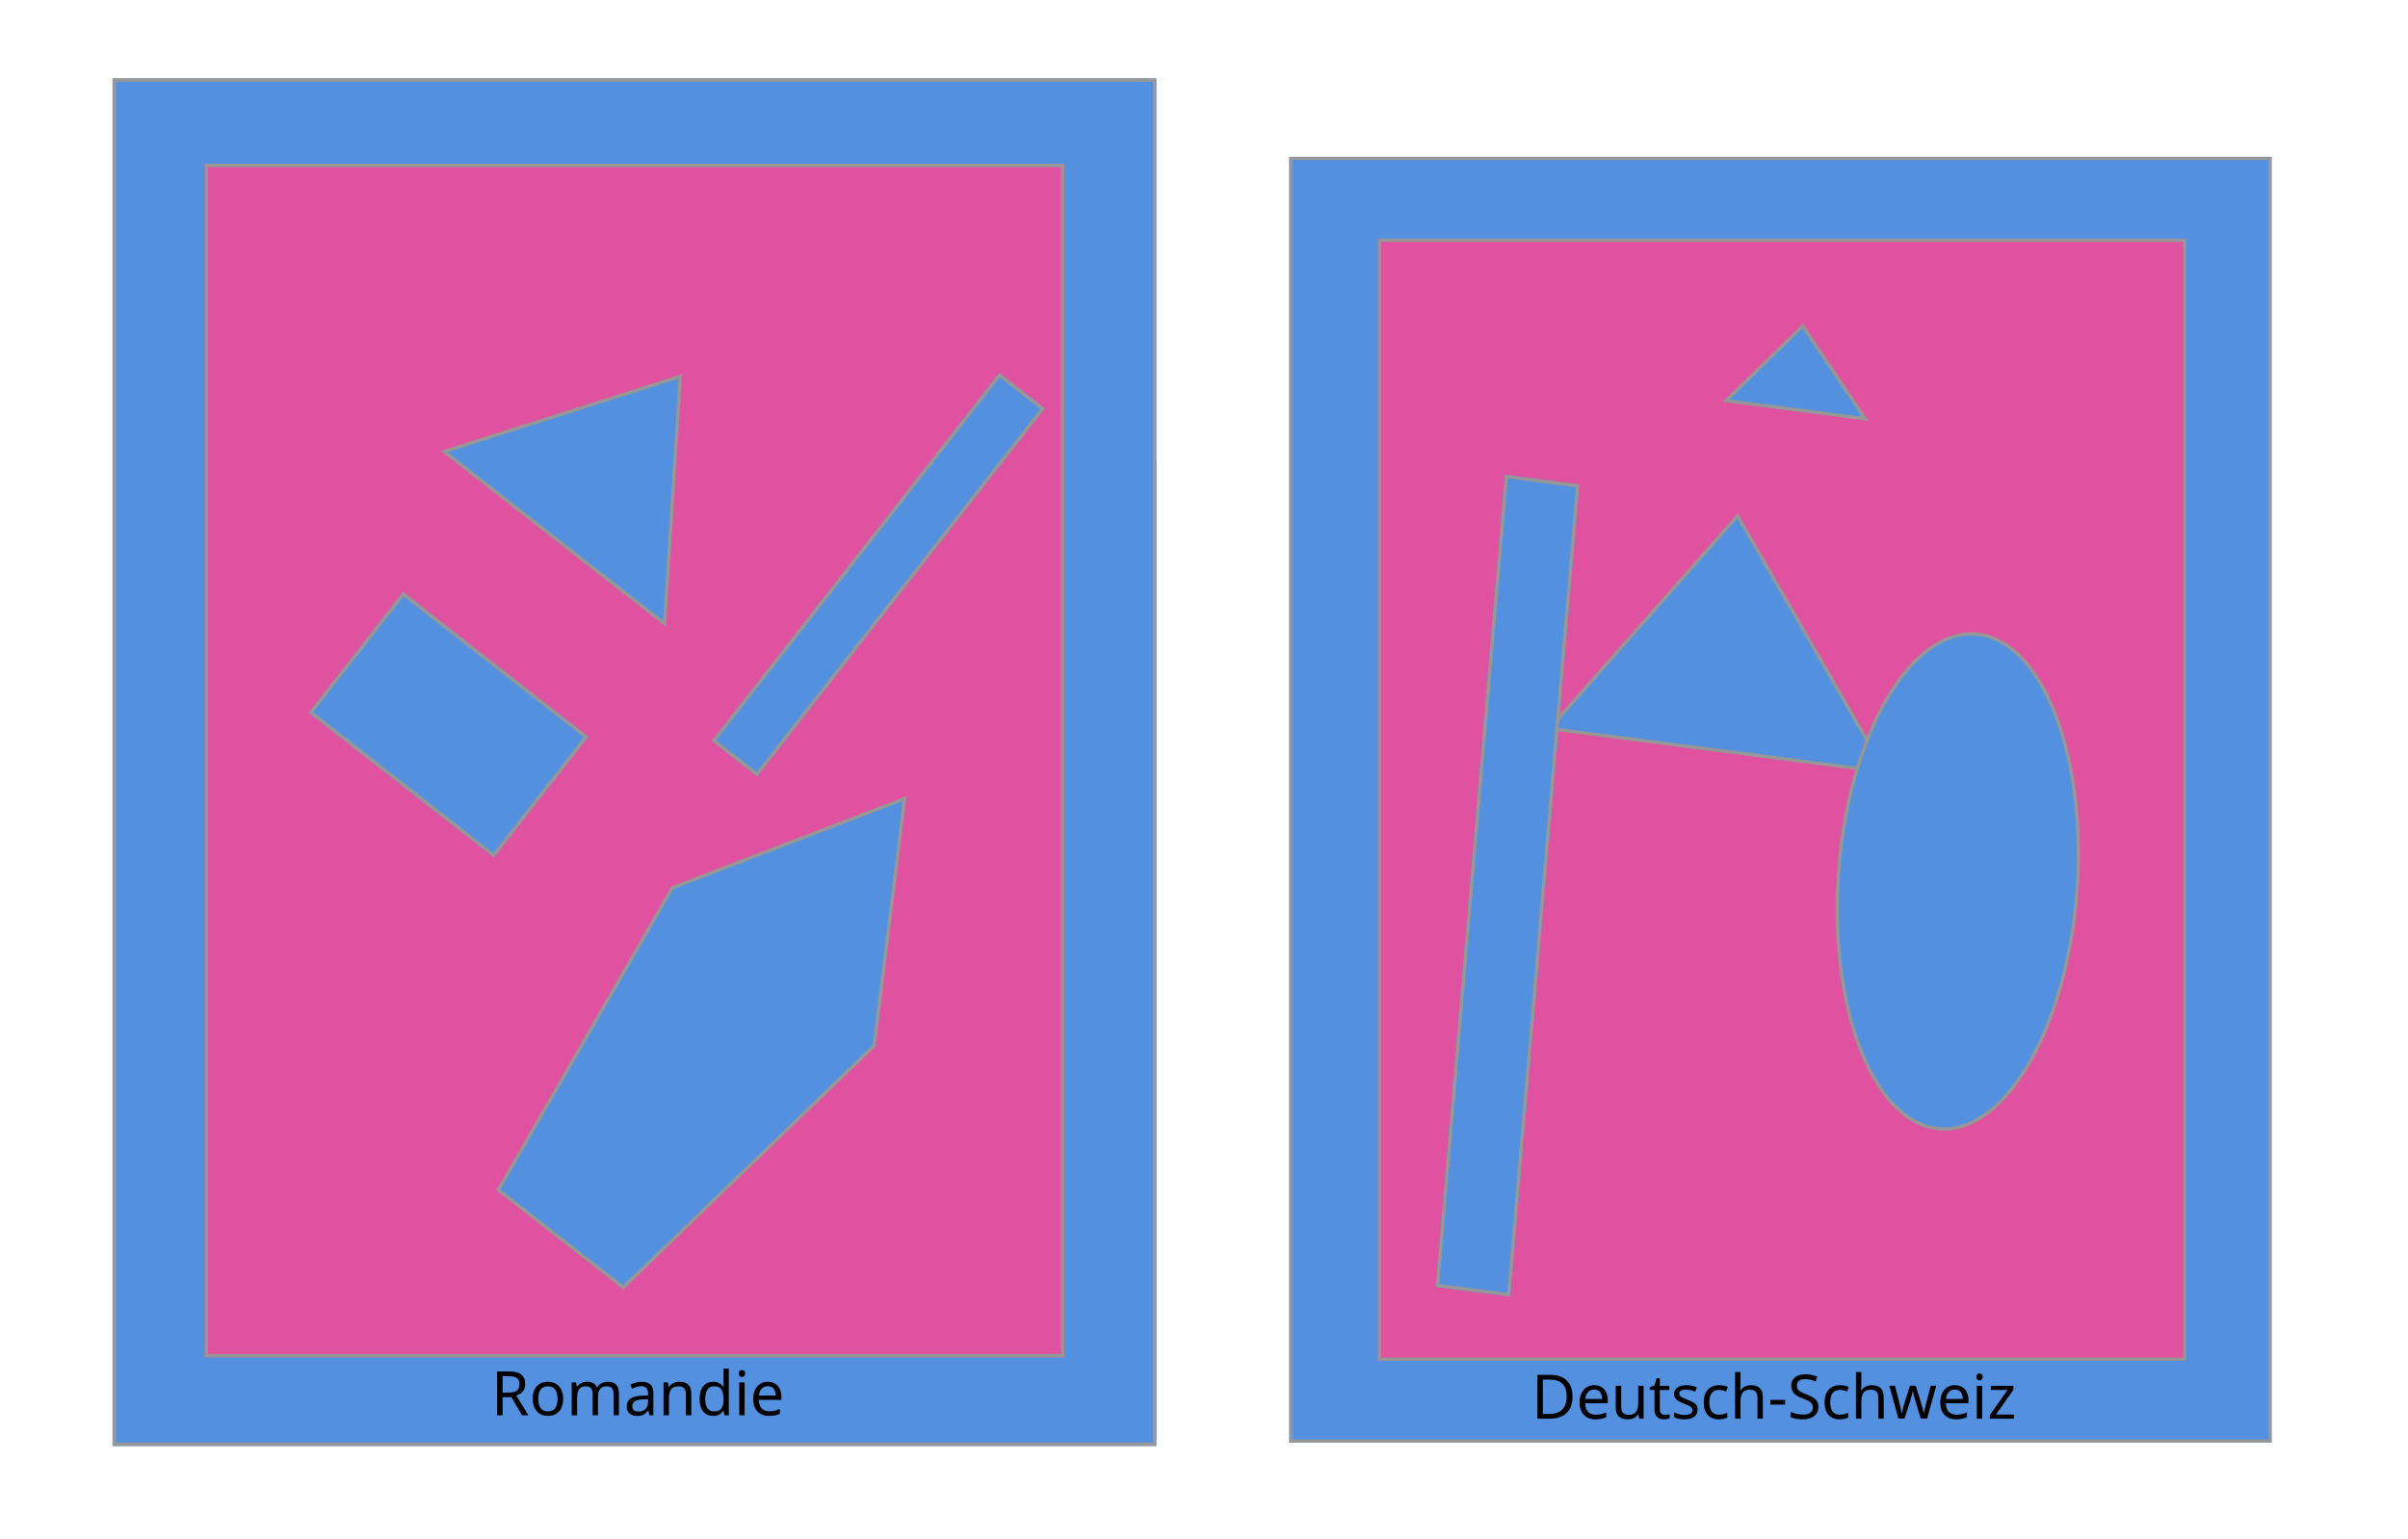
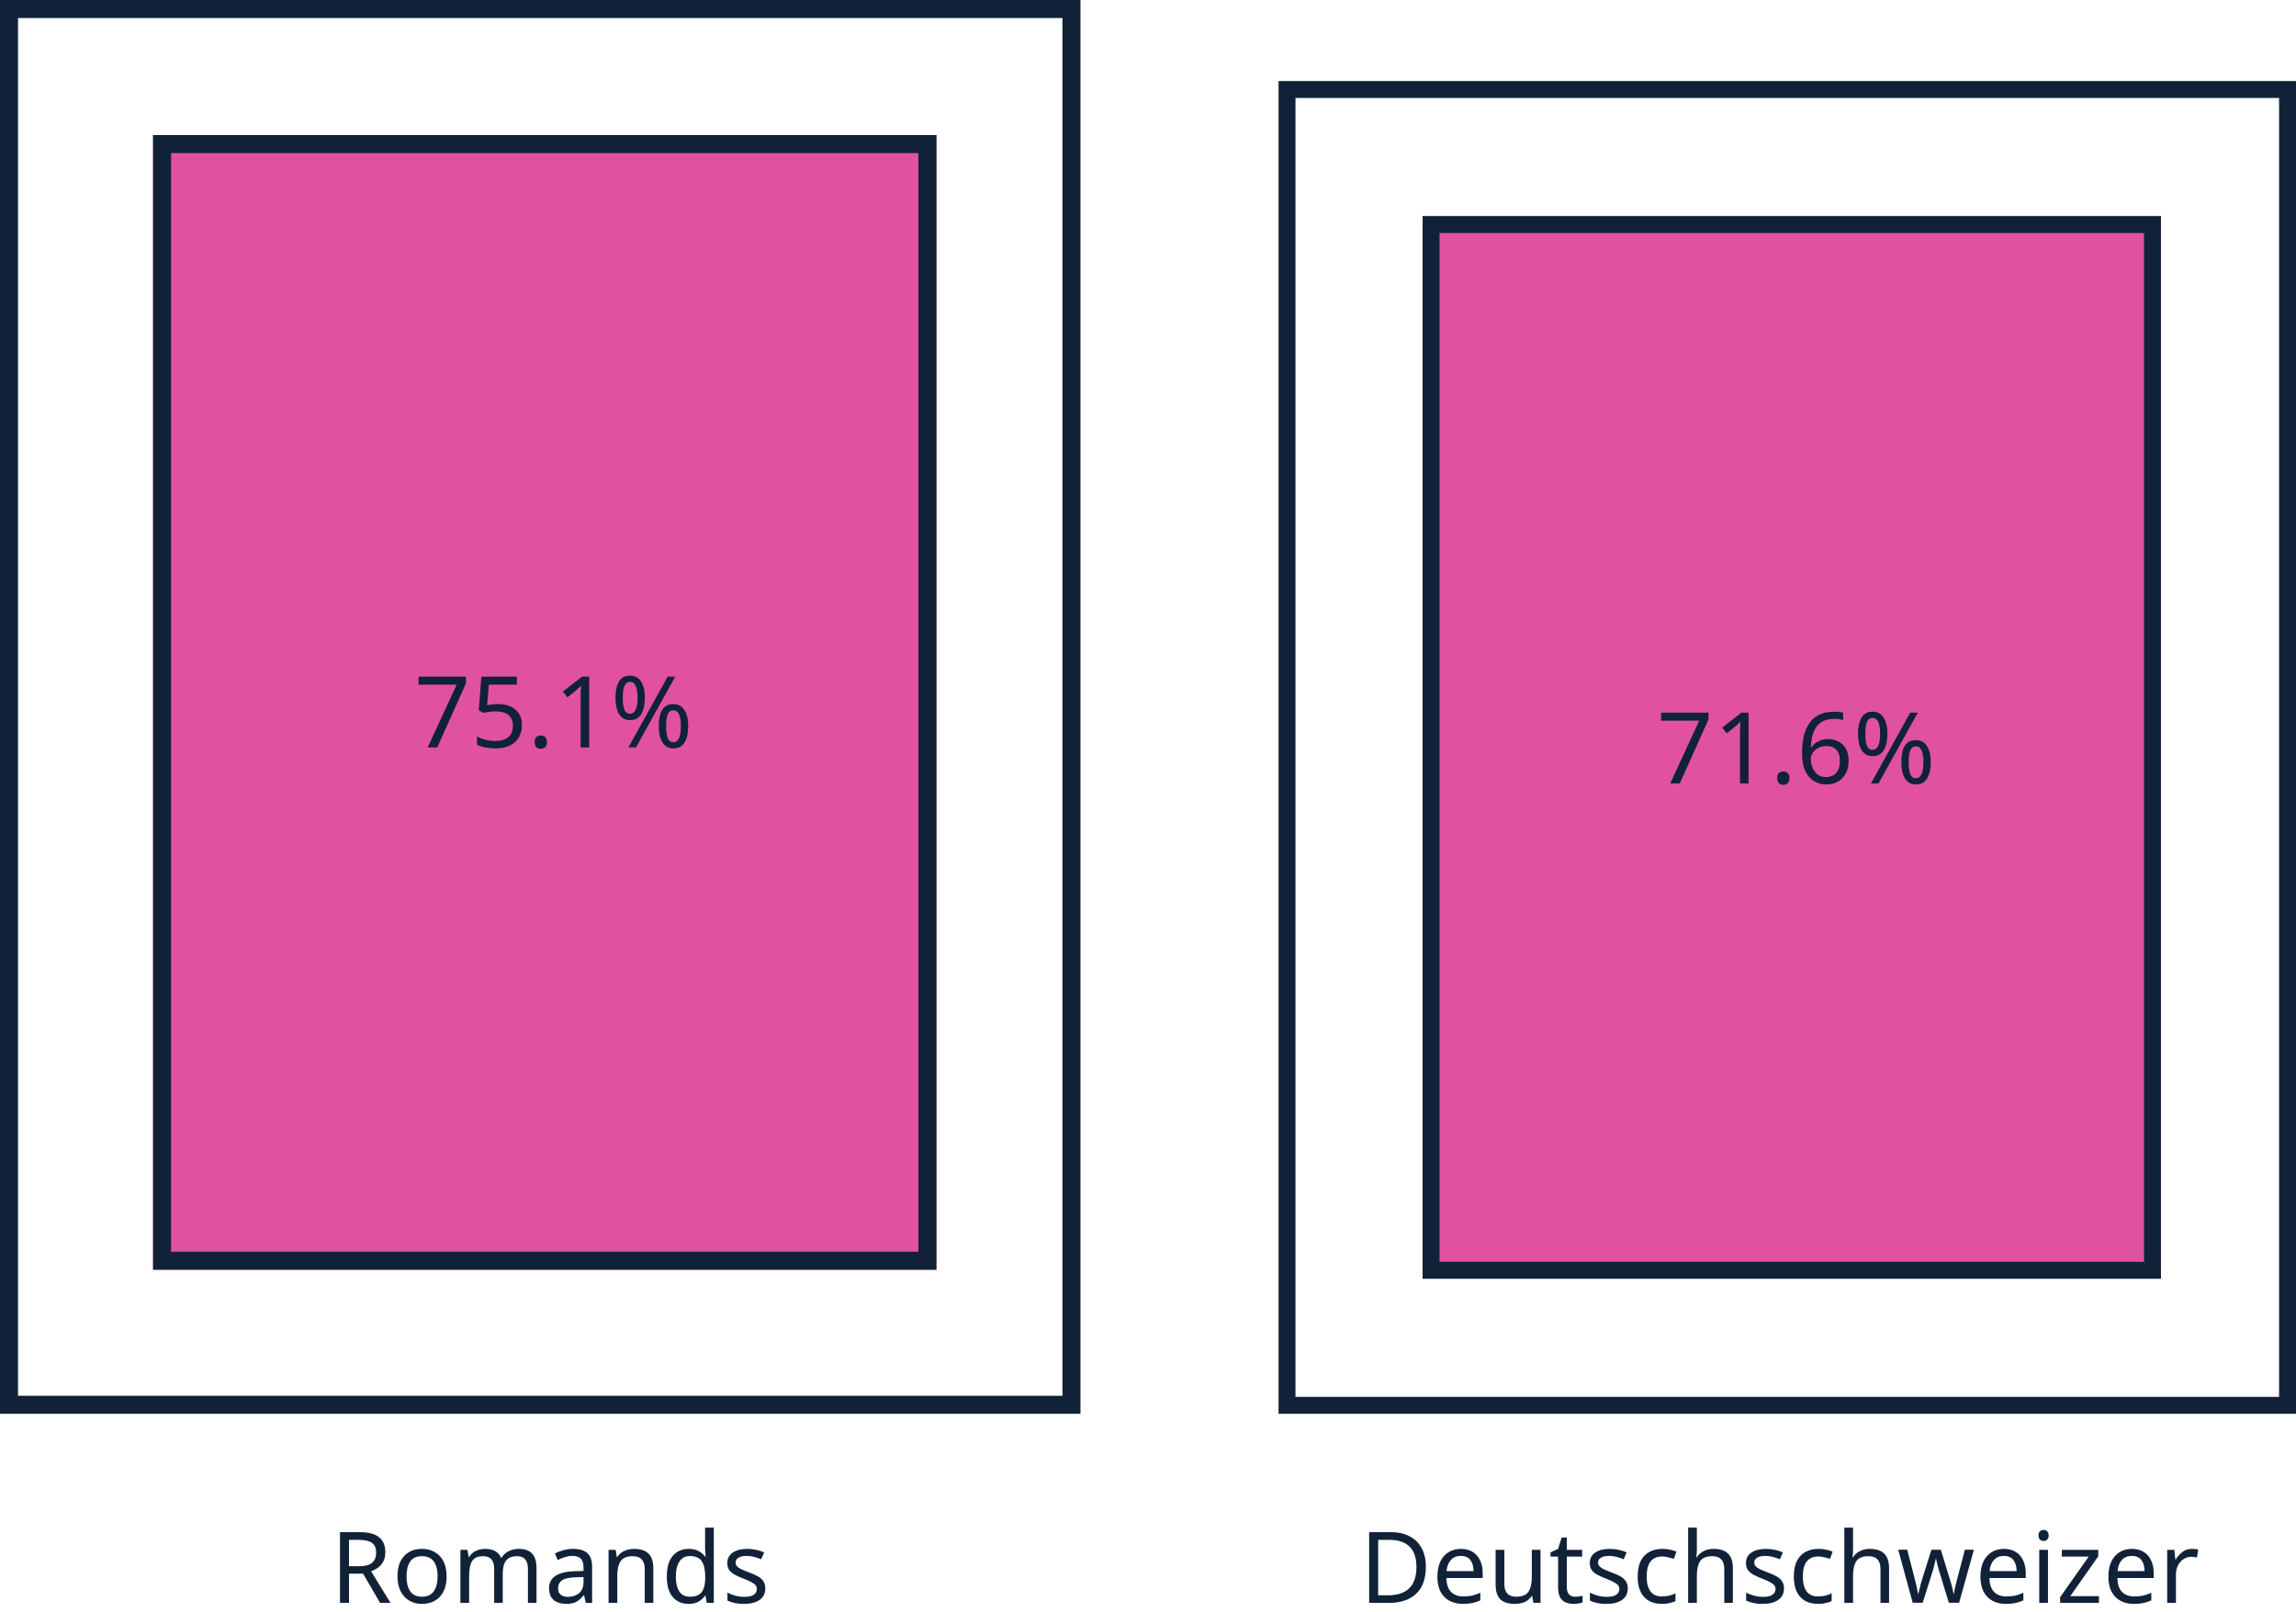
- <svg xmlns="http://www.w3.org/2000/svg" xmlns:xlink="http://www.w3.org/1999/xlink" width="706px" height="451px" viewBox="0 0 706 451" version="1.1">
+ <svg xmlns="http://www.w3.org/2000/svg" xmlns:xlink="http://www.w3.org/1999/xlink" width="255px" height="179px" viewBox="0 0 255 179" version="1.1">
  <defs>
-     <rect id="path-1" x="114" y="135" width="225" height="287" />
-     <rect id="path-2" x="378" y="46" width="288" height="377" />
-     <rect id="path-3" x="33" y="23" width="306" height="401" />
-     <rect id="path-4" x="60" y="48" width="252" height="350" />
-     <rect id="path-5" x="249" y="100" width="17" height="137" />
-     <rect id="path-6" x="404" y="70" width="237" height="329" />
-     <rect id="path-7" x="97" y="190" width="69" height="45" />
-     <polygon id="path-8" points="441.2 139.186 463.079 142.025 442.8 380.201 420.921 377.362" />
+     <rect id="path-1" x="17" y="15" width="87" height="126" />
+     <rect id="path-2" x="158" y="24" width="82" height="118" />
  </defs>
  <g id="Page-3" stroke="none" stroke-width="1" fill="none" fill-rule="evenodd">
-     <g id="Artboard">
-       <g id="Rectangle">
-         <use fill="#D8D8D8" fill-rule="evenodd" xlink:href="#path-1" />
-         <rect stroke="#979797" stroke-width="1" x="114.5" y="135.5" width="224" height="286" />
+     <g id="Group-3">
+       <text id="Deutschschweizer" font-family="InterUI-Regular, Inter UI" font-size="11" font-weight="normal" fill="#112238">
+         <tspan x="151" y="178">Deutschschweizer</tspan>
+       </text>
+       <text id="Romands" font-family="InterUI-Regular, Inter UI" font-size="11" font-weight="normal" fill="#112238">
+         <tspan x="36.699" y="178">Romands</tspan>
+       </text>
+       <rect id="Rectangle" stroke="#112238" stroke-width="2" x="1" y="1" width="118" height="155" />
+       <g id="Rectangle-2">
+         <use fill="#E052A0" fill-rule="evenodd" xlink:href="#path-1" />
+         <rect stroke="#112238" stroke-width="2" x="18" y="16" width="85" height="124" />
      </g>
-       <g id="Rectangle" transform="translate(522, 234.5) rotate(-180) translate(-522, -234.5) ">
-         <use fill="#5390E0" fill-rule="evenodd" xlink:href="#path-2" />
-         <rect stroke="#979797" stroke-width="0.94" x="378.47" y="46.47" width="287.06" height="376.06" />
+       <rect id="Rectangle" stroke="#112238" stroke-width="1.88" x="142.94" y="9.94" width="111.12" height="146.12" />
+       <g id="Rectangle-2">
+         <use fill="#E052A0" fill-rule="evenodd" xlink:href="#path-2" />
+         <rect stroke="#112238" stroke-width="1.88" x="158.94" y="24.94" width="80.12" height="116.12" />
      </g>
-       <g id="Rectangle">
-         <use fill="#5390E0" fill-rule="evenodd" xlink:href="#path-3" />
-         <rect stroke="#979797" stroke-width="1" x="33.5" y="23.5" width="305" height="400" />
-       </g>
-       <g id="Rectangle-2">
-         <use fill="#E052A0" fill-rule="evenodd" xlink:href="#path-4" />
-         <rect stroke="#979797" stroke-width="1" x="60.5" y="48.5" width="251" height="349" />
-       </g>
-       <g id="Rectangle-5" transform="translate(257.5, 168.5) rotate(-322) translate(-257.5, -168.5) ">
-         <use fill="#5390E0" fill-rule="evenodd" xlink:href="#path-5" />
-         <rect stroke="#979797" stroke-width="1" x="249.5" y="100.5" width="16" height="136" />
-       </g>
-       <g id="Rectangle-2">
-         <use fill="#E052A0" fill-rule="evenodd" xlink:href="#path-6" />
-         <rect stroke="#979797" stroke-width="0.94" x="404.47" y="70.47" width="236.06" height="328.06" />
-       </g>
-       <polygon id="Triangle-2" stroke="#979797" fill="#5390E0" points="509.427 151.249 552.802 226.388 454.344 213.613" />
-       <polygon id="Triangle-3" stroke="#979797" fill="#5390E0" points="528.545 95.576 546.842 122.775 506.067 117.485" />
-       <path d="M567.833,330.894 C587.057,333.388 605.402,302.98 608.808,262.975 C612.214,222.97 599.391,188.518 580.167,186.024 C560.943,183.529 542.598,213.938 539.192,253.943 C535.786,293.947 548.609,328.4 567.833,330.894 Z" id="Oval" stroke="#979797" fill="#5390E0" />
-       <polygon id="Polygon" stroke="#979797" fill="#5390E0" transform="translate(209.5, 305.5) rotate(-322) translate(-209.5, -305.5) " points="209.5 215 247.067 277.534 232.718 378.716 186.282 378.716 171.933 277.534" />
-       <g id="Rectangle-3" transform="translate(131.5, 212.5) rotate(-322) translate(-131.5, -212.5) ">
-         <use fill="#5390E0" fill-rule="evenodd" xlink:href="#path-7" />
-         <rect stroke="#979797" stroke-width="1" x="97.5" y="190.5" width="68" height="44" />
-       </g>
-       <g id="Rectangle-4">
-         <use fill="#5390E0" fill-rule="evenodd" xlink:href="#path-8" />
-         <path stroke="#979797" stroke-width="1" d="M441.653,139.749 L421.46,376.928 L442.347,379.638 L462.54,142.459 L441.653,139.749 Z" />
-       </g>
-       <polygon id="Triangle" stroke="#979797" fill="#5390E0" transform="translate(181, 134) rotate(-322) translate(-181, -134) " points="181 104 222 164 140 164" />
-       <text id="Romandie" font-family="InterUI-Regular, Inter UI" font-size="18" font-weight="normal" fill="#000000">
-         <tspan x="144" y="415">Romandie</tspan>
+       <text id="75.1%" font-family="InterUI-Regular, Inter UI" font-size="11" font-weight="normal" fill="#112238">
+         <tspan x="46" y="83">75.1%</tspan>
      </text>
-       <text id="Deutsch-Schweiz" font-family="InterUI-Regular, Inter UI" font-size="18" font-weight="normal" fill="#000000">
-         <tspan x="449" y="416">Deutsch-Schweiz</tspan>
+       <text id="71.6%" font-family="InterUI-Regular, Inter UI" font-size="11" font-weight="normal" fill="#112238">
+         <tspan x="184" y="87">71.6%</tspan>
      </text>
    </g>
  </g>
</svg>
